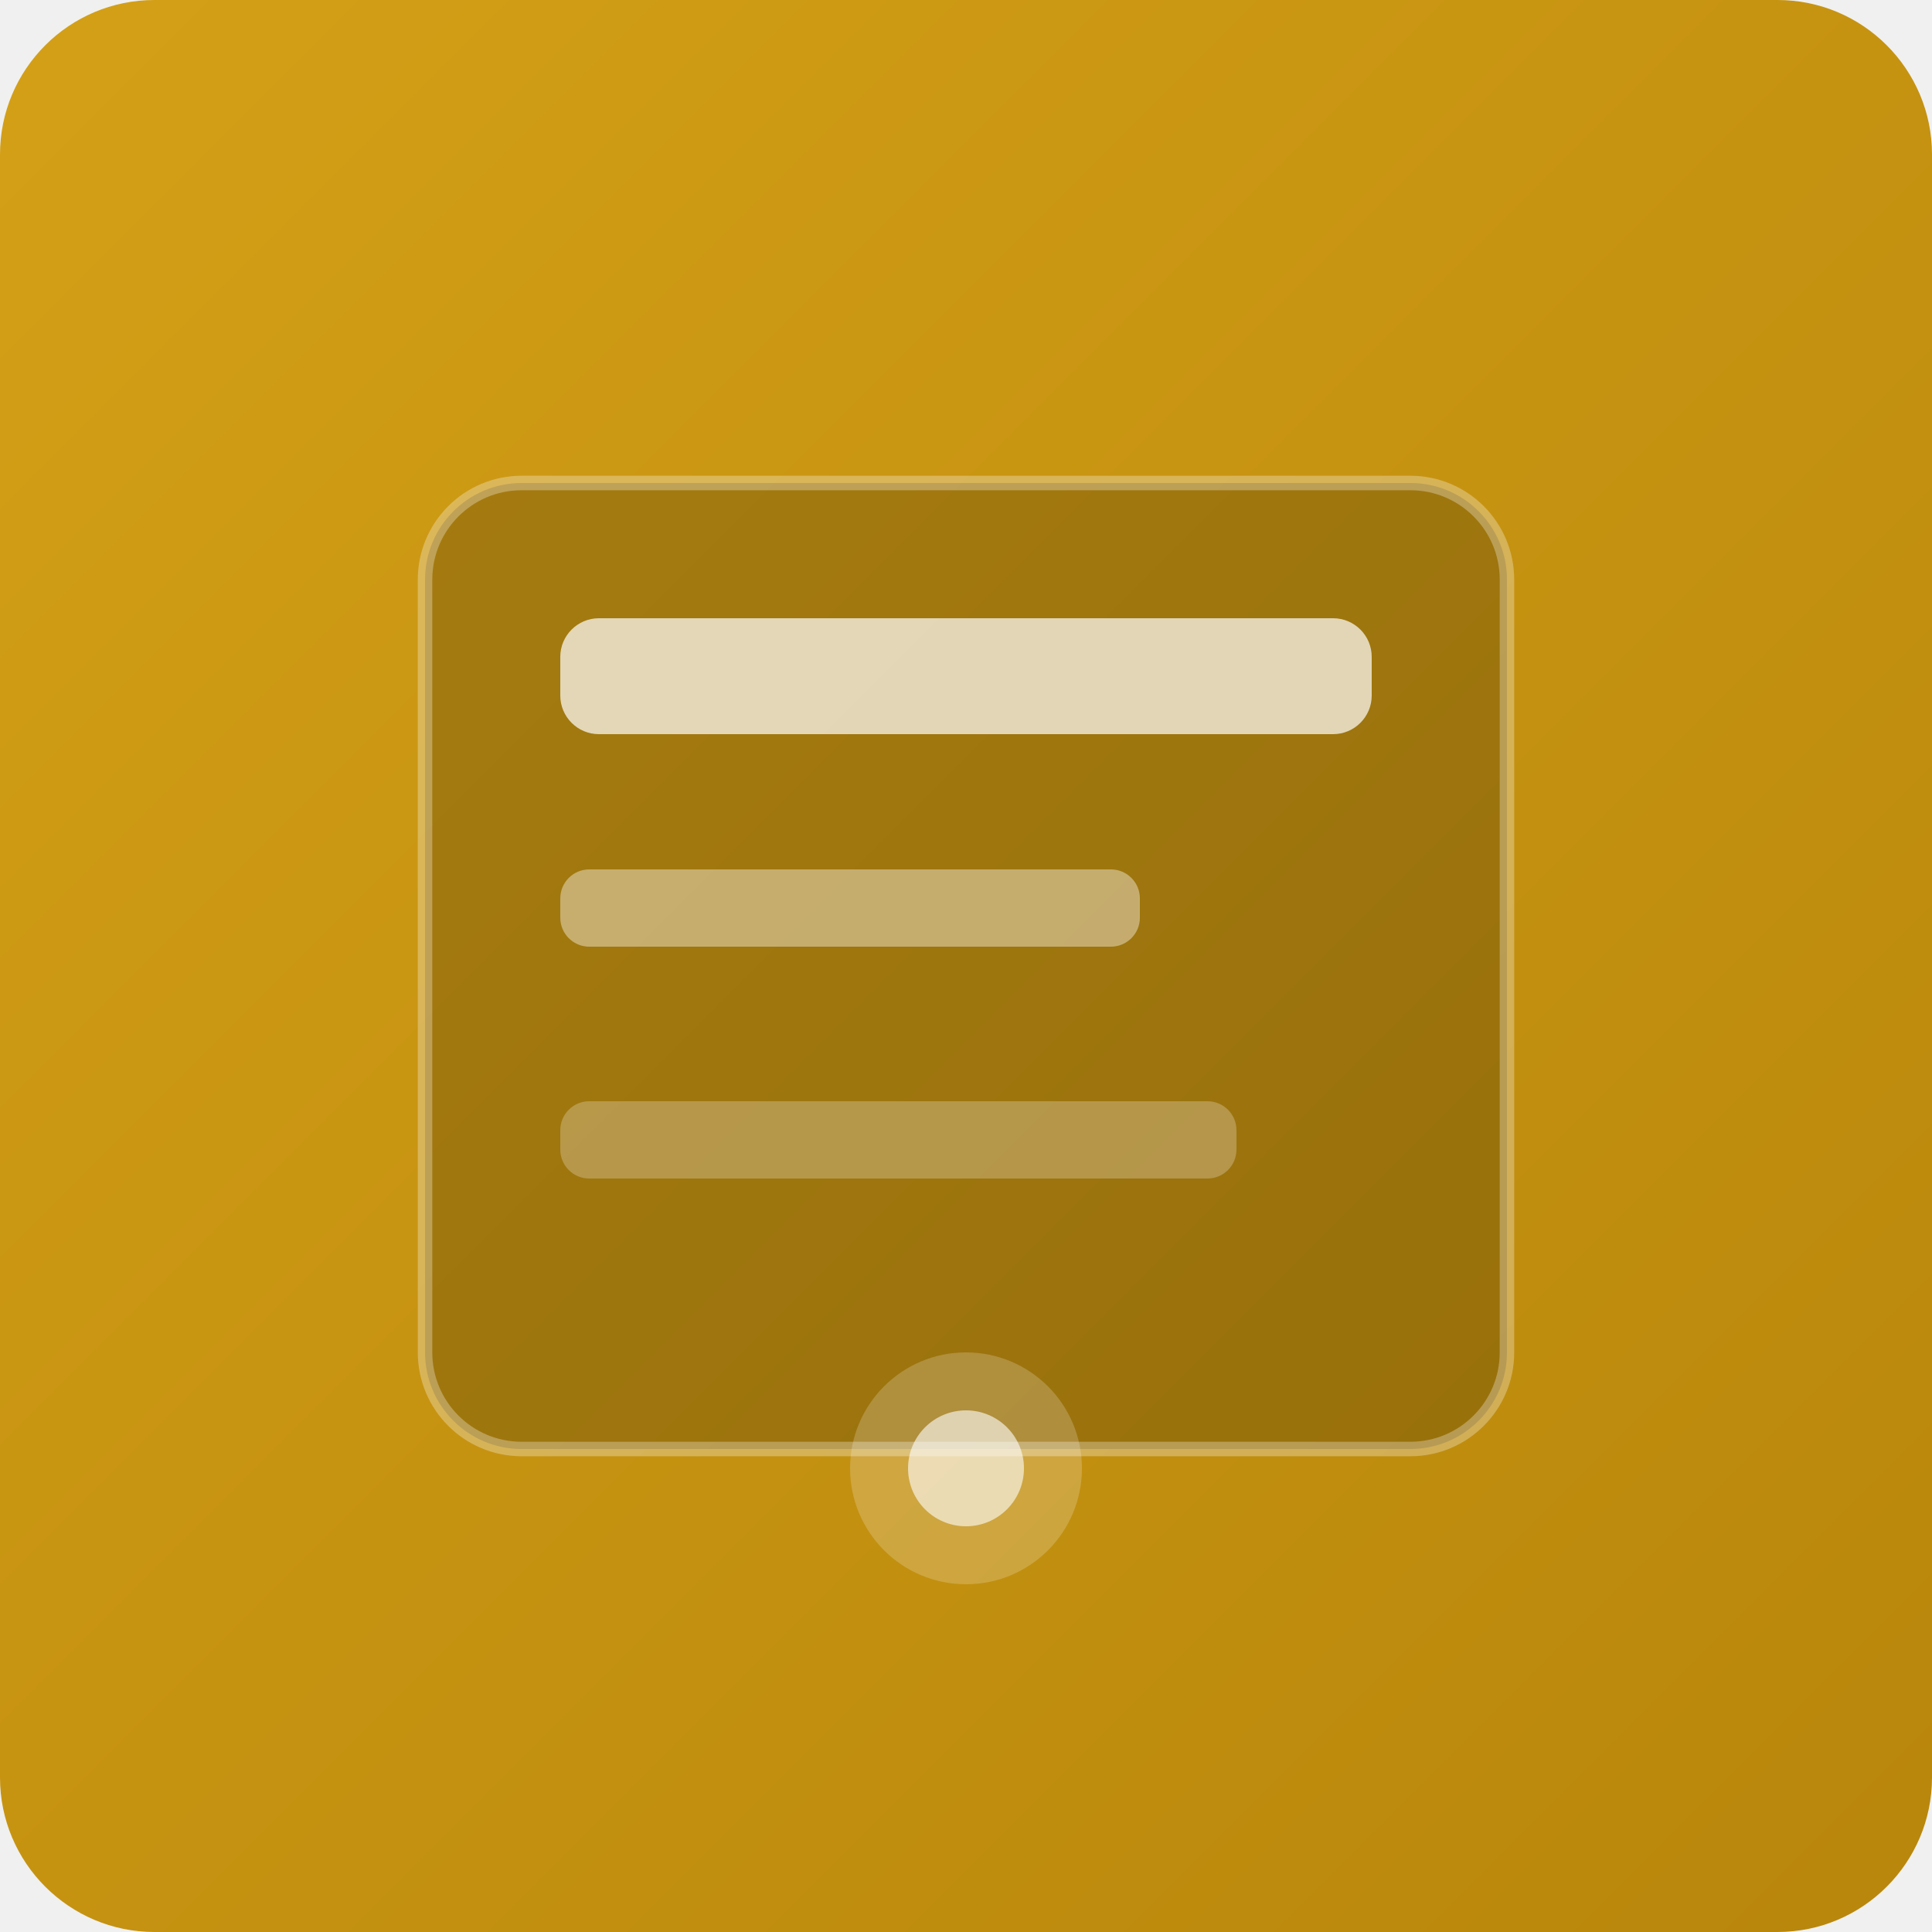
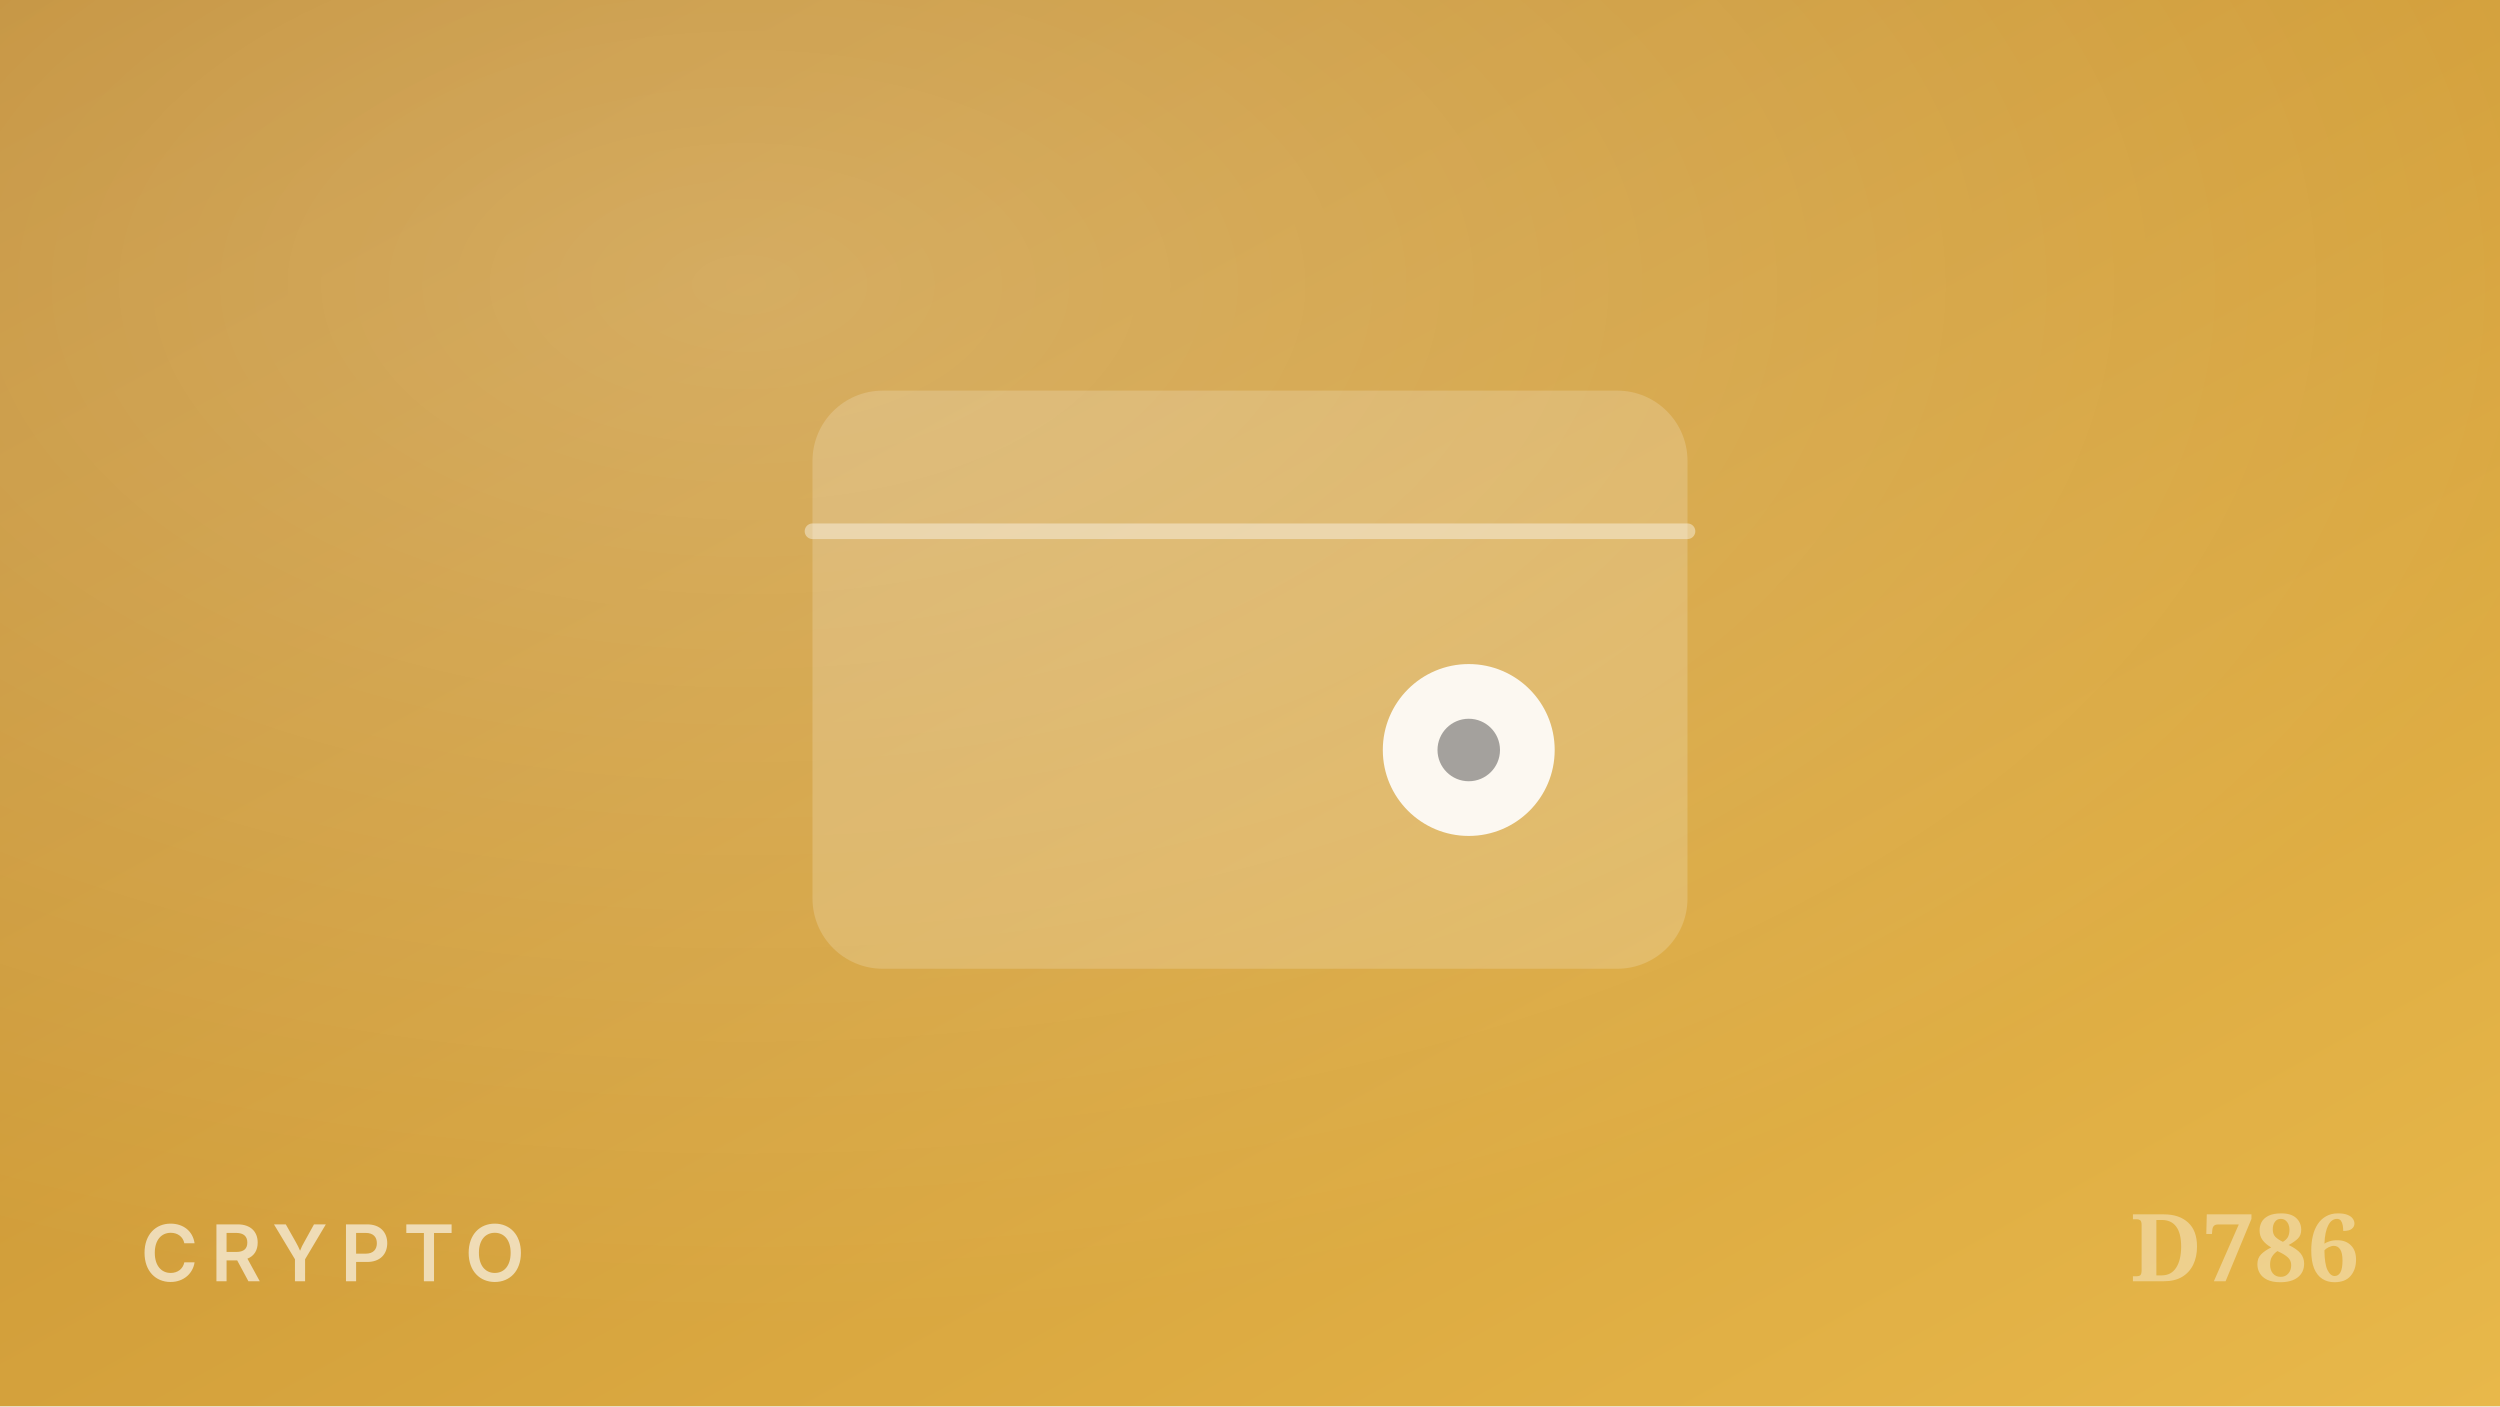
- <svg xmlns="http://www.w3.org/2000/svg" width="200" height="200" viewBox="0 0 200 200">
+ <svg xmlns="http://www.w3.org/2000/svg" width="320" height="180" viewBox="0 0 320 180" role="img" aria-label="Crypto">
  <defs>
-     <linearGradient id="g11" x1="0%" y1="0%" x2="100%" y2="100%">
-       <stop offset="0%" stop-color="#D4A017" />
-       <stop offset="100%" stop-color="#B8860B" />
+     <linearGradient id="bg10" x1="0%" y1="0%" x2="100%" y2="100%">
+       <stop offset="0%" stop-color="#C08A2E" />
+       <stop offset="100%" stop-color="#E8B84A" />
    </linearGradient>
+     <radialGradient id="gl10" cx="30%" cy="20%" r="75%">
+       <stop offset="0%" stop-color="#fff" stop-opacity=".22" />
+       <stop offset="100%" stop-color="#fff" stop-opacity="0" />
+     </radialGradient>
  </defs>
-   <rect width="200" height="200" fill="url(#g11)" rx="16" />
-   <rect x="44" y="50" width="112" height="100" rx="10" fill="rgba(0,0,0,0.2)" stroke="rgba(255,255,255,0.3)" stroke-width="1.5" />
-   <rect x="58" y="64" width="84" height="12" rx="4" fill="rgba(255,255,255,0.7)" />
-   <rect x="58" y="90" width="60" height="8" rx="3" fill="rgba(255,255,255,0.4)" />
-   <rect x="58" y="114" width="70" height="8" rx="3" fill="rgba(255,255,255,0.25)" />
-   <circle cx="100" cy="152" r="12" fill="rgba(255,255,255,0.2)" />
-   <circle cx="100" cy="152" r="6" fill="rgba(255,255,255,0.6)" />
+   <rect width="320" height="180" fill="url(#bg10)" />
+   <rect width="320" height="180" fill="url(#gl10)" />
+   <g fill="none" stroke-linecap="round" stroke-linejoin="round">
+     <rect x="104" y="50" width="112" height="74" rx="9" fill="rgba(255,255,255,.18)" />
+     <path d="M104 68h112" stroke="#fff" stroke-width="2" opacity=".4" />
+     <circle cx="188" cy="96" r="11" fill="#fff" opacity=".9" />
+     <circle cx="188" cy="96" r="4" fill="rgba(0,0,0,.35)" />
+   </g>
+   <text x="18" y="164" font-family="Inter,system-ui,sans-serif" font-size="10" font-weight="600" letter-spacing="1.6" fill="#fff" opacity=".62">CRYPTO</text>
+   <text x="302" y="164" text-anchor="end" font-family="Georgia,serif" font-size="12" font-weight="600" fill="#fff" opacity=".38">D786</text>
</svg>
